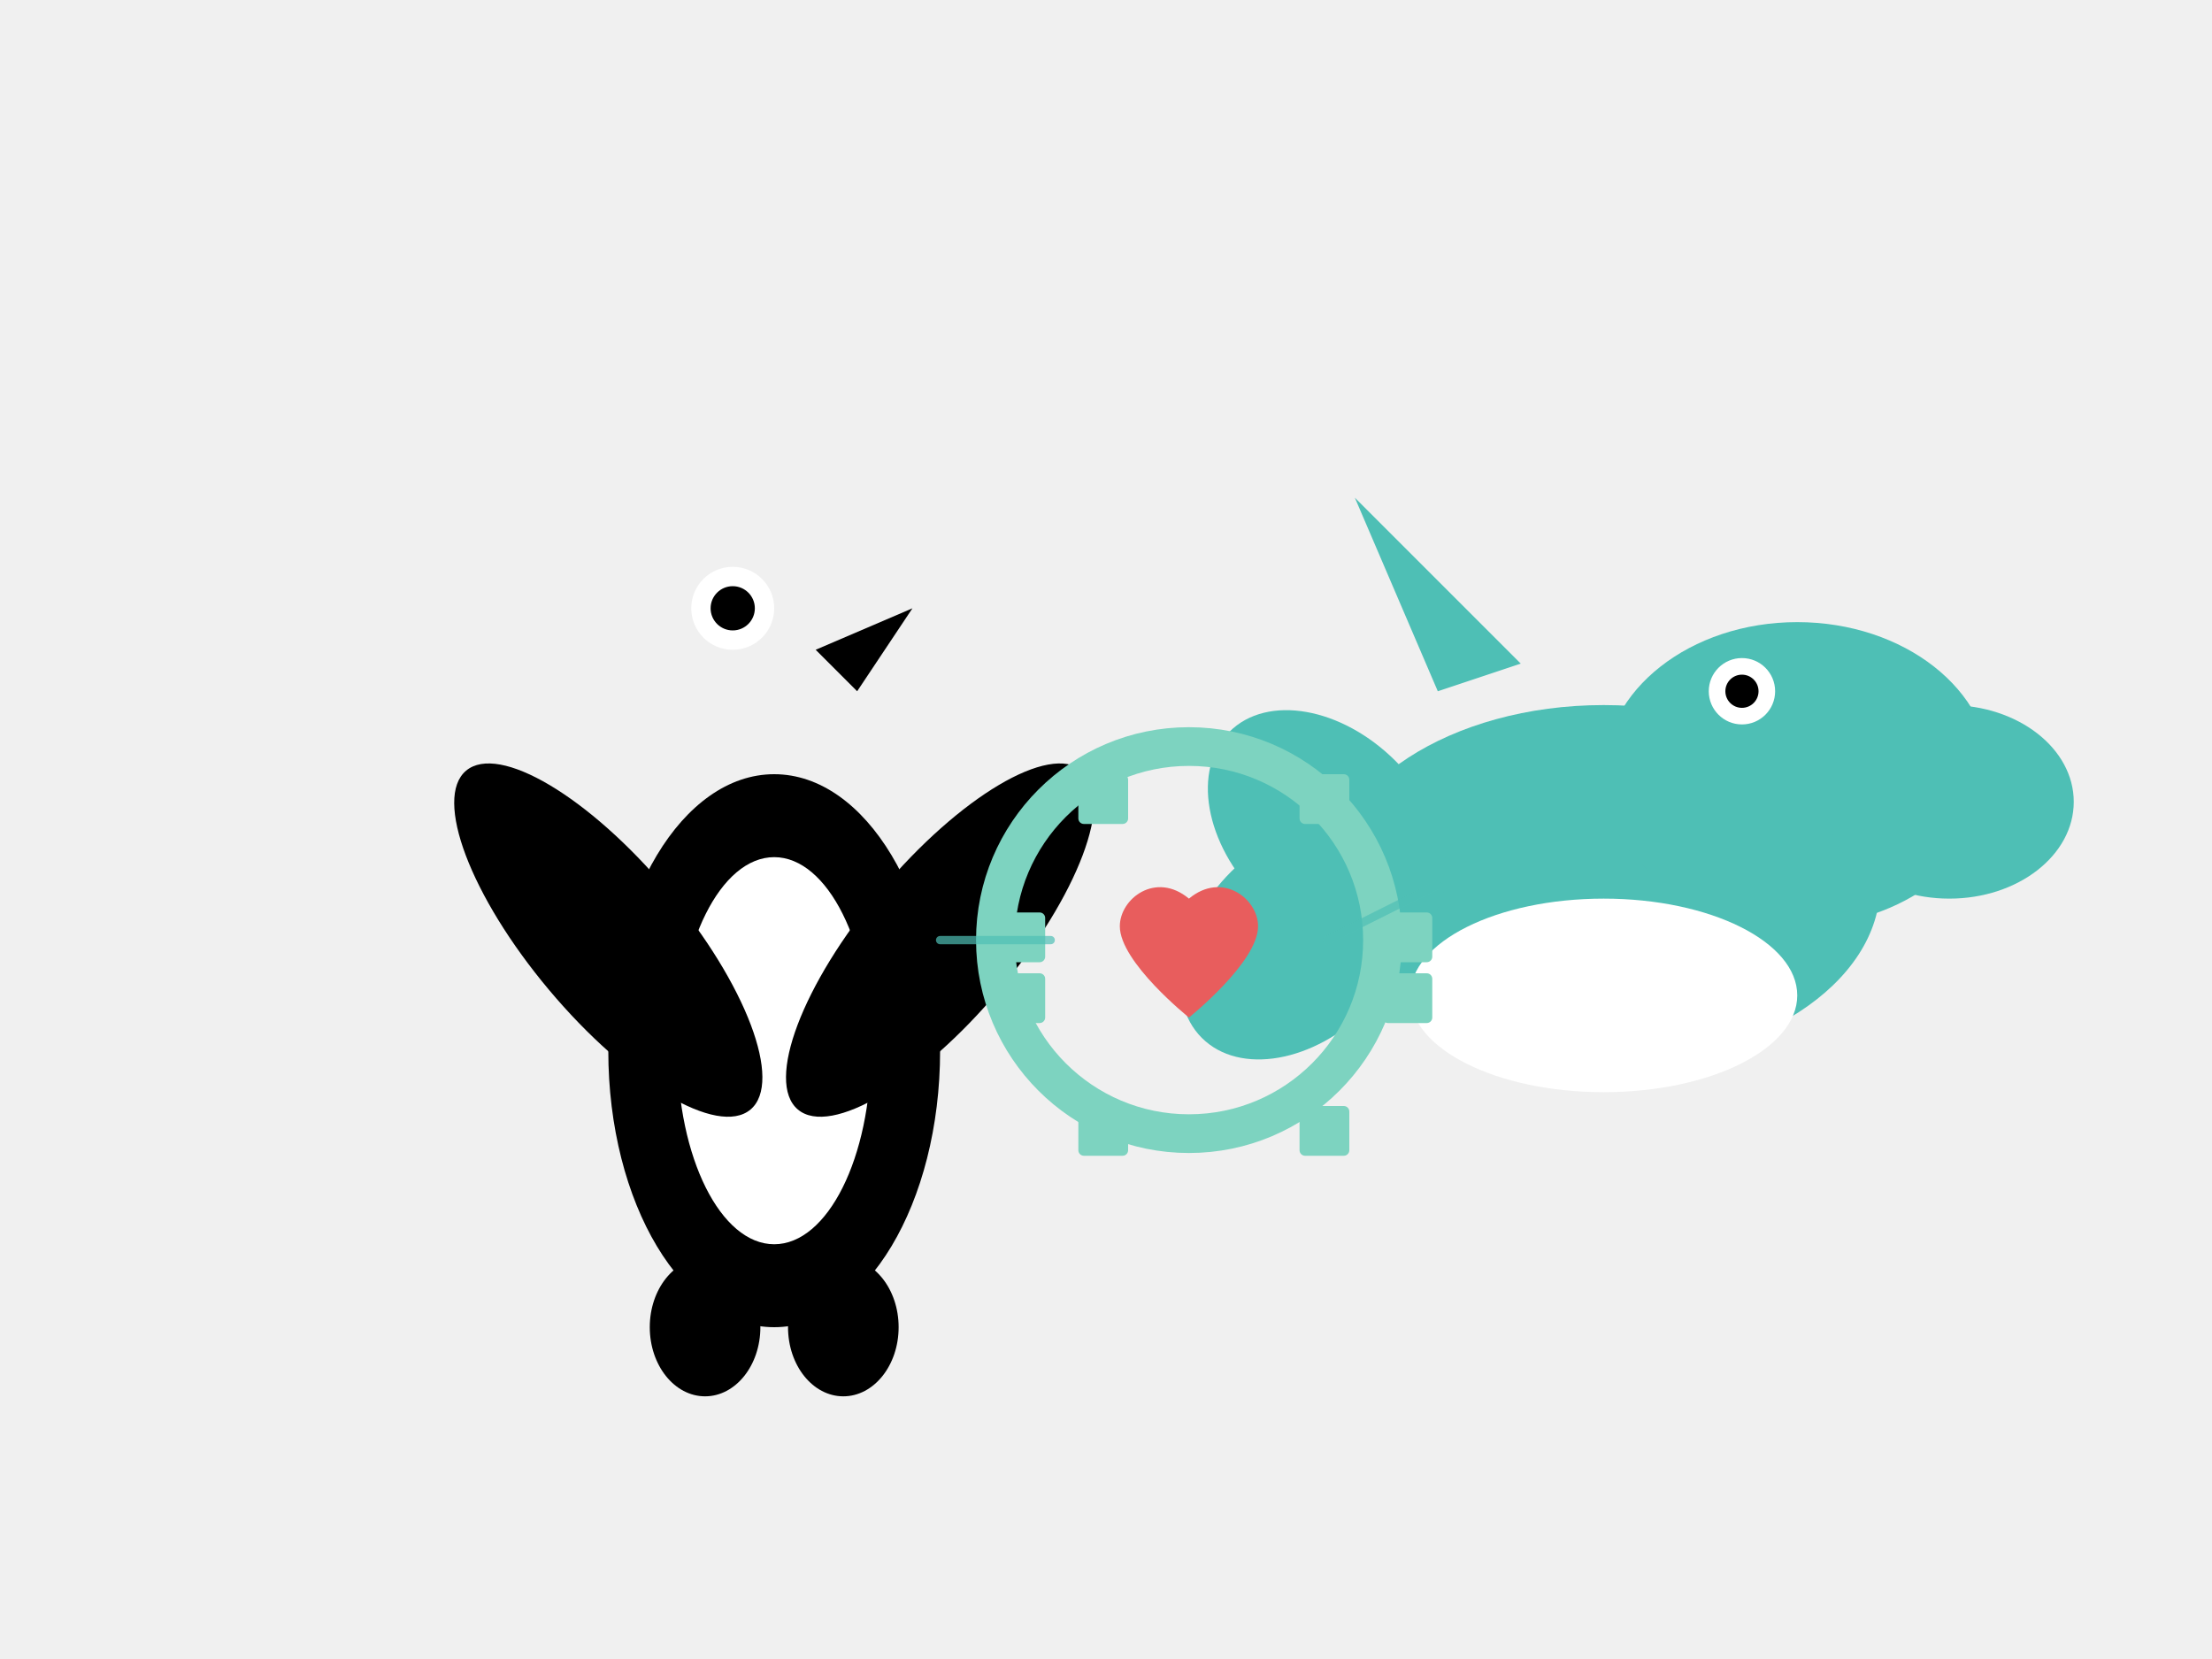
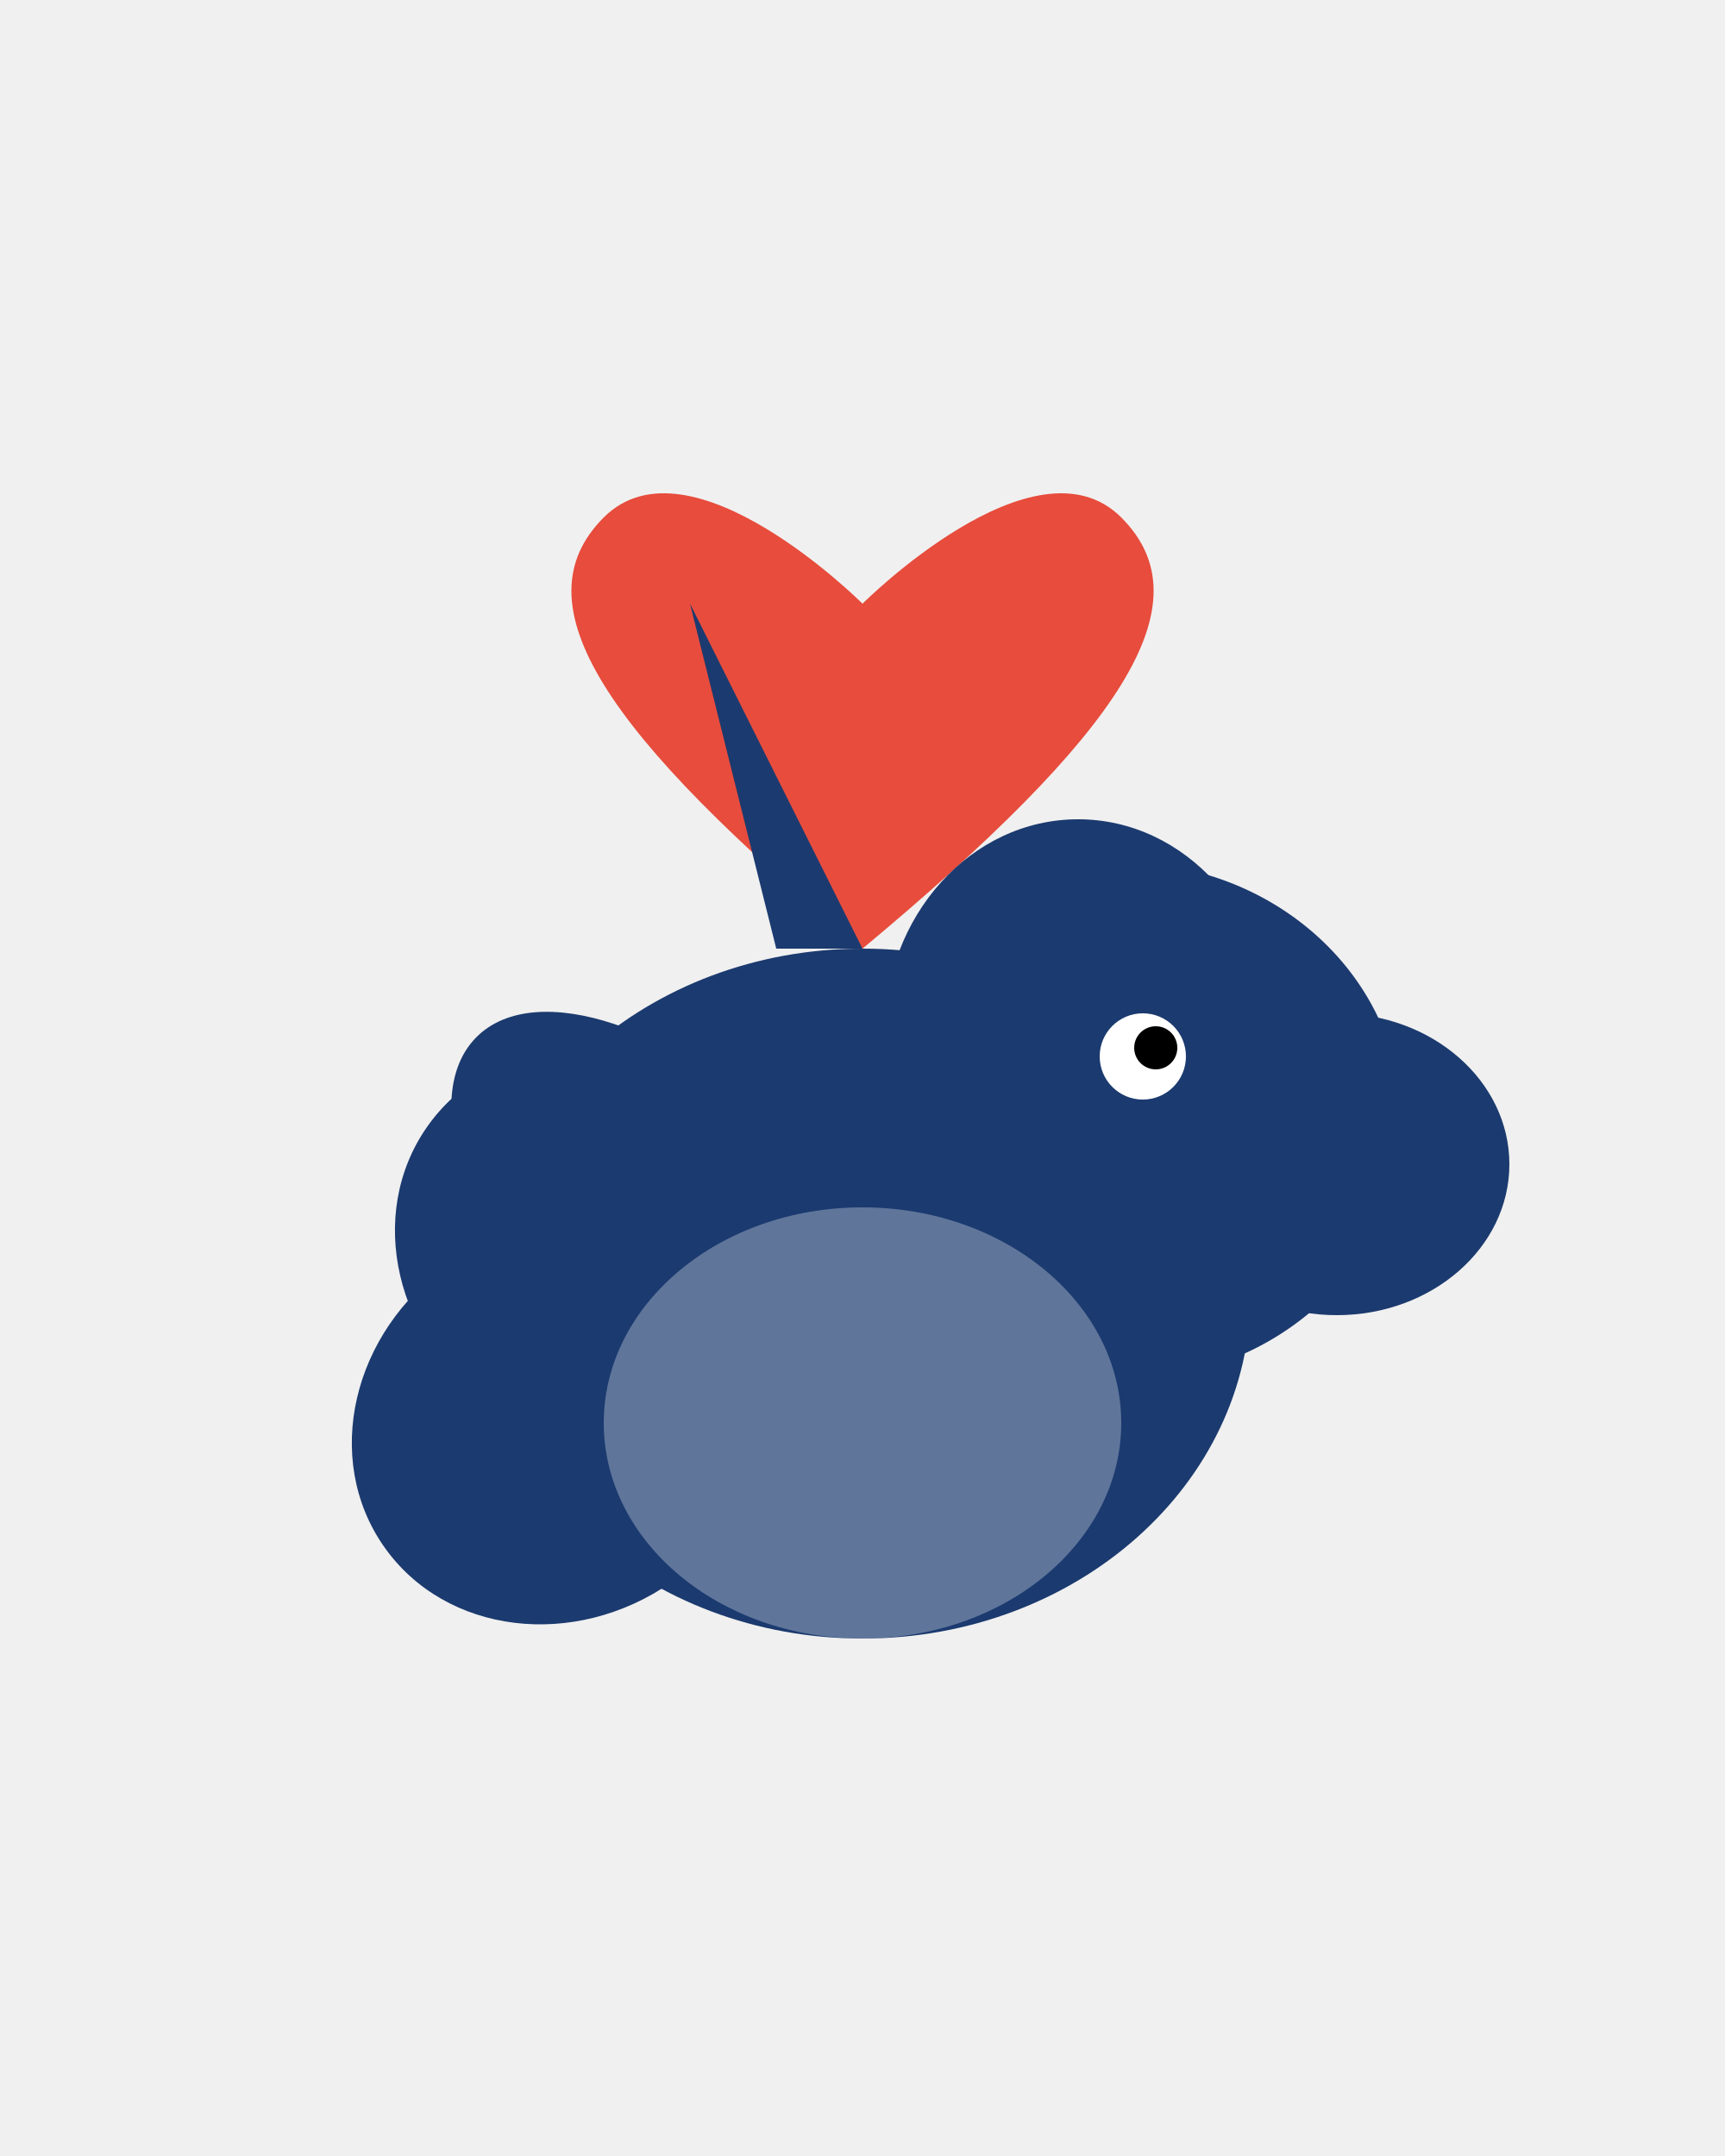
- <svg xmlns="http://www.w3.org/2000/svg" viewBox="0 0 800 600">
-   <g id="penguin">
-     <ellipse cx="280" cy="380" rx="60" ry="100" fill="black" />
-     <circle cx="280" cy="240" rx="55" fill="black" />
-     <ellipse cx="280" cy="380" rx="35" ry="70" fill="white" />
-     <ellipse cx="220" cy="340" rx="28" ry="80" fill="black" transform="rotate(-40 220 340)" />
-     <ellipse cx="340" cy="340" rx="28" ry="80" fill="black" transform="rotate(40 340 340)" />
-     <circle cx="265" cy="220" r="15" fill="white" />
-     <circle cx="265" cy="220" r="8" fill="black" />
-     <polygon points="295,235 330,220 310,250" fill="black" />
-     <ellipse cx="255" cy="480" rx="20" ry="25" fill="black" />
-     <ellipse cx="305" cy="480" rx="20" ry="25" fill="black" />
+ <svg xmlns="http://www.w3.org/2000/svg" viewBox="0 0 400 500">
+   <path d="M 200,140 C 200,140 160,100 140,120 C 120,140 140,170 200,220 C 260,170 280,140 260,120 C 240,100 200,140 200,140 Z" fill="#E74C3C" />
+   <g id="dolphin">
+     <ellipse cx="200" cy="300" rx="90" ry="80" fill="#1B3A6F" />
+     <ellipse cx="260" cy="260" rx="65" ry="60" fill="#1B3A6F" />
+     <ellipse cx="310" cy="270" rx="40" ry="35" fill="#1B3A6F" />
+     <ellipse cx="250" cy="240" rx="45" ry="50" fill="#1B3A6F" />
+     <path d="M 180,220 L 160,140 L 200,220 Z" fill="#1B3A6F" />
+     <ellipse cx="130" cy="330" rx="50" ry="45" fill="#1B3A6F" transform="rotate(-35 130 330)" />
+     <ellipse cx="140" cy="290" rx="50" ry="45" fill="#1B3A6F" transform="rotate(35 140 290)" />
+     <ellipse cx="160" cy="290" rx="35" ry="70" fill="#1B3A6F" transform="rotate(-45 160 290)" />
+     <ellipse cx="200" cy="330" rx="60" ry="50" fill="white" opacity="0.3" />
+     <circle cx="265" cy="245" r="10" fill="white" />
+     <circle cx="268" cy="243" r="5" fill="black" />
  </g>
-   <g id="dolphin">
-     <ellipse cx="580" cy="320" rx="100" ry="65" fill="#4EBFB5" />
-     <ellipse cx="650" cy="280" rx="70" ry="55" fill="#4EBFB5" />
-     <ellipse cx="705" cy="290" rx="45" ry="35" fill="#4EBFB5" />
-     <polygon points="520,250 490,180 550,240" fill="#4EBFB5" />
-     <ellipse cx="470" cy="340" rx="50" ry="35" fill="#4EBFB5" transform="rotate(-45 470 340)" />
-     <ellipse cx="480" cy="300" rx="50" ry="35" fill="#4EBFB5" transform="rotate(45 480 300)" />
-     <ellipse cx="580" cy="360" rx="70" ry="35" fill="white" />
-     <circle cx="630" cy="250" r="12" fill="white" />
-     <circle cx="630" cy="250" r="6" fill="black" />
-   </g>
-   <g id="lifebuoy">
-     <circle cx="430" cy="340" r="70" fill="none" stroke="#7DD3C0" stroke-width="14" />
-     <rect x="390" y="280" width="18" height="18" fill="#7DD3C0" rx="2" />
-     <rect x="470" y="280" width="18" height="18" fill="#7DD3C0" rx="2" />
-     <rect x="390" y="400" width="18" height="18" fill="#7DD3C0" rx="2" />
-     <rect x="470" y="400" width="18" height="18" fill="#7DD3C0" rx="2" />
-     <rect x="360" y="330" width="18" height="18" fill="#7DD3C0" rx="2" />
-     <rect x="500" y="330" width="18" height="18" fill="#7DD3C0" rx="2" />
-     <rect x="360" y="352" width="18" height="18" fill="#7DD3C0" rx="2" />
-     <rect x="500" y="352" width="18" height="18" fill="#7DD3C0" rx="2" />
-     <g transform="translate(430, 340)">
-       <path d="M 0,-15 C -12,-25 -25,-15 -25,-5 C -25,8 0,28 0,28 C 0,28 25,8 25,-5 C 25,-15 12,-25 0,-15 Z" fill="#E85D5D" />
-     </g>
-   </g>
-   <line x1="340" y1="340" x2="380" y2="340" stroke="#4EBFB5" stroke-width="3" stroke-linecap="round" opacity="0.7" />
-   <line x1="480" y1="340" x2="520" y2="320" stroke="#4EBFB5" stroke-width="3" stroke-linecap="round" opacity="0.7" />
</svg>
